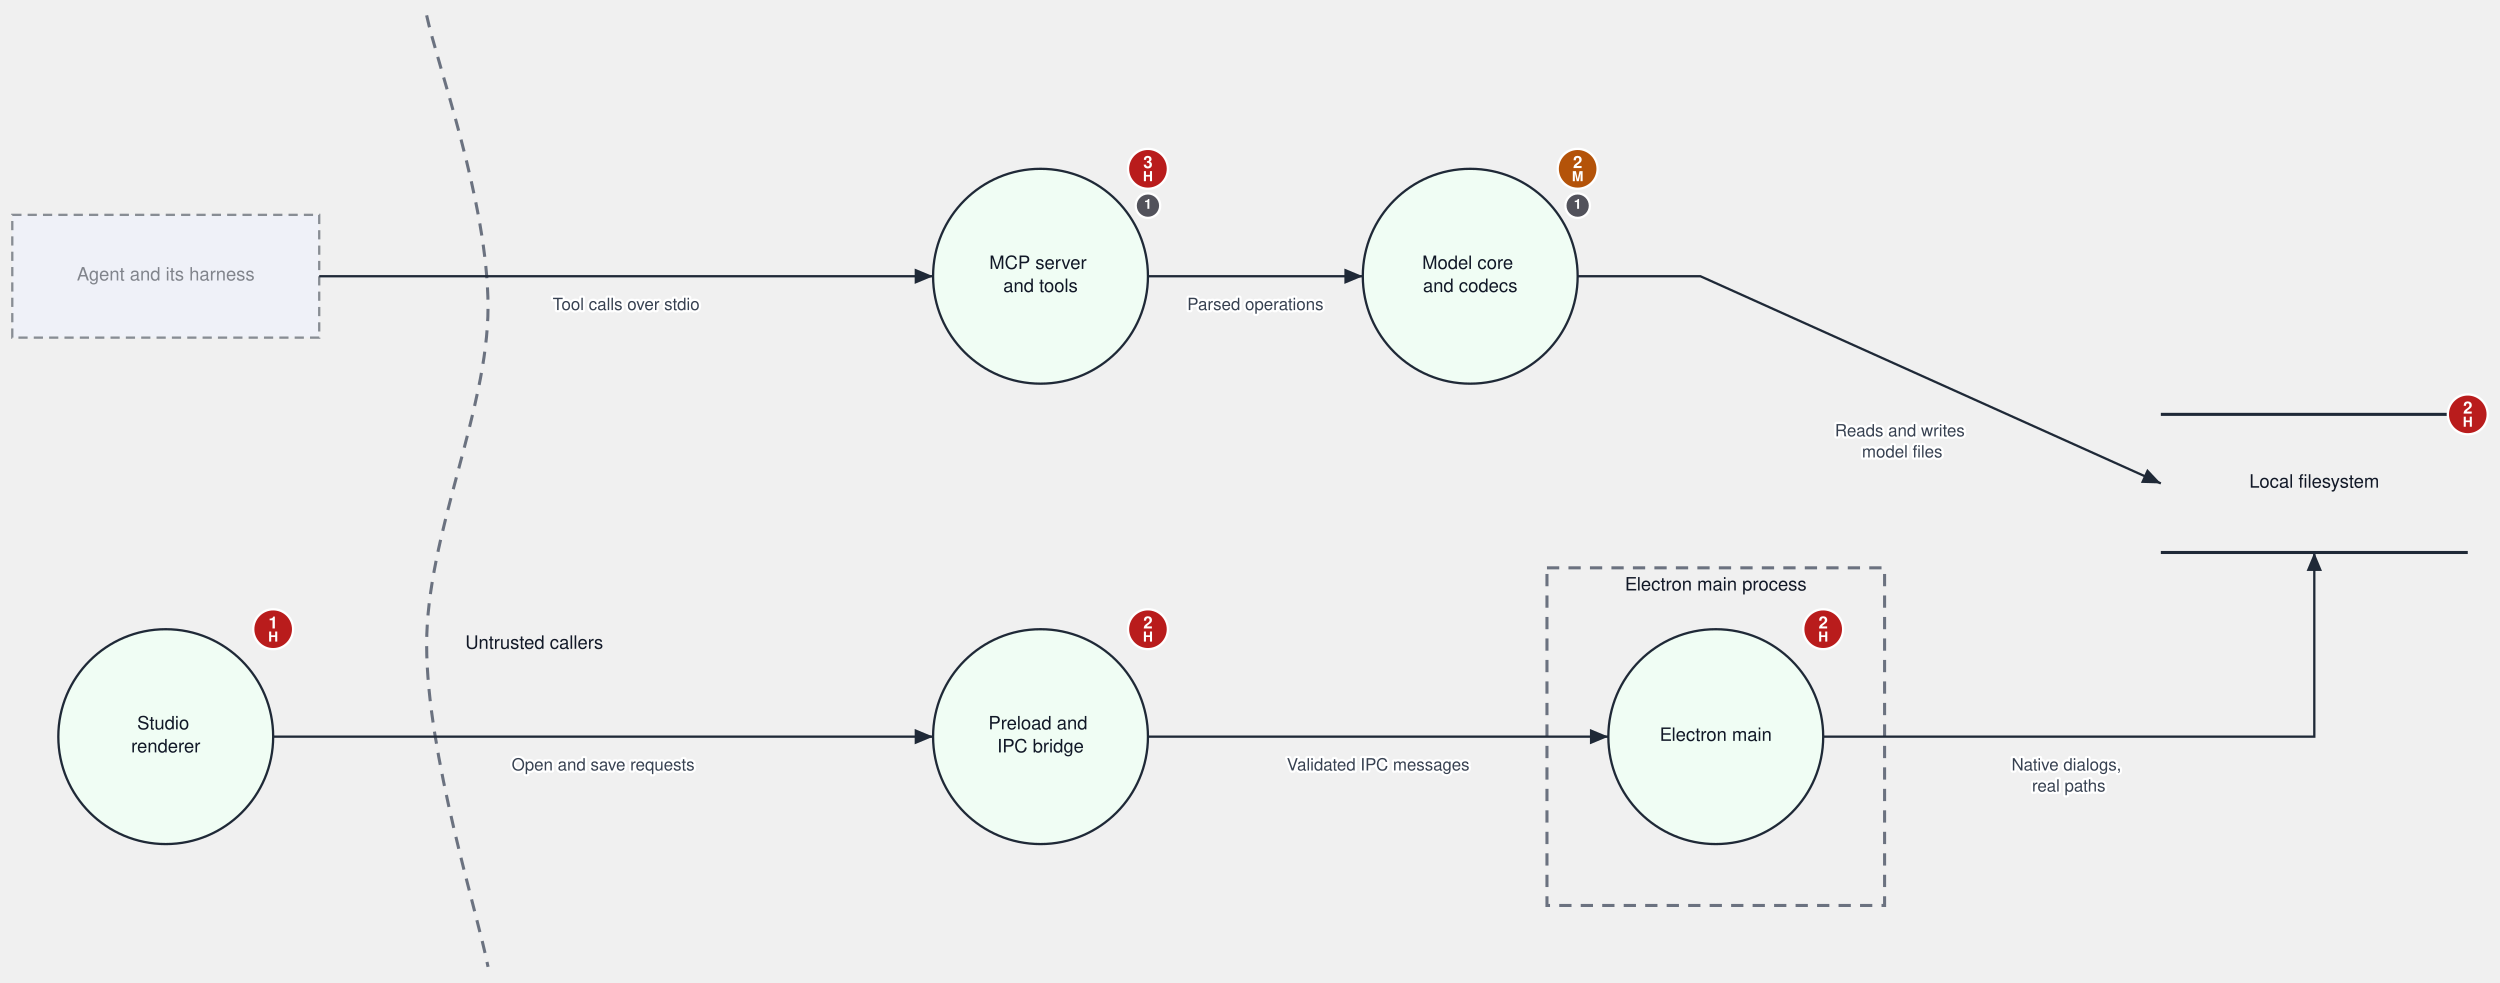
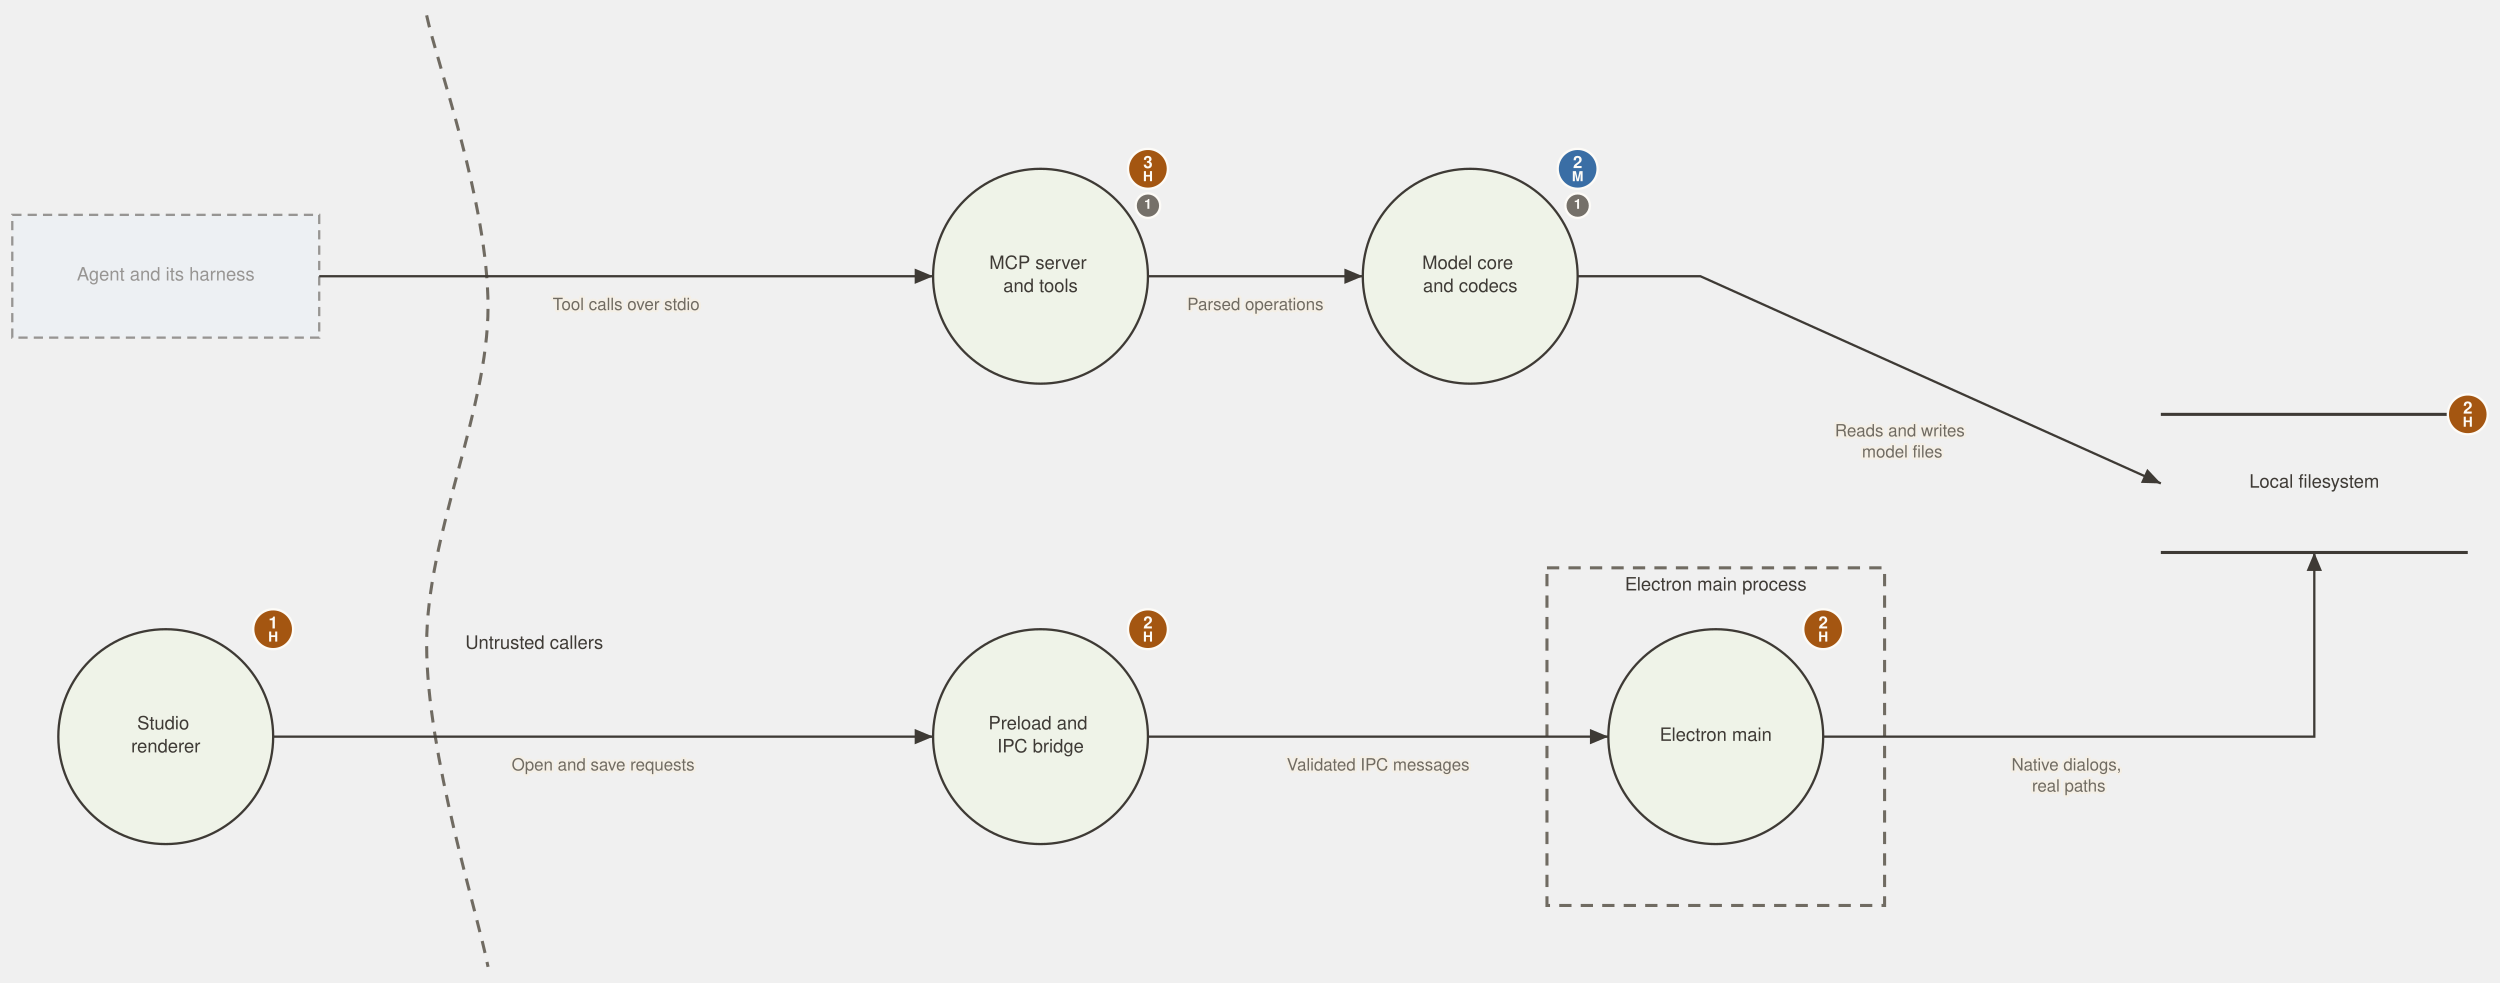
<svg xmlns="http://www.w3.org/2000/svg" viewBox="22 50 1629 640" width="1629" height="640">
  <style>.pn-element {
  font-family: 'Helvetica Neue', Helvetica, Arial, sans-serif;
}
.pn-shape {
-   fill: #ffffff;
-   stroke: #1f2937;
+   fill: #FAF8F5;
+   stroke: #3E3A35;
  stroke-width: 1.5;
}
.pn-actor {
-   fill: #eef2ff;
+   fill: #EAEFF6;
}
.pn-process {
-   fill: #f0fdf4;
+   fill: #EFF3E8;
}
.pn-store {
  fill: none;
  stroke-width: 2;
}
.pn-boundary-box,
.pn-boundary-curve {
  fill: none;
-   stroke: #6b7280;
+   stroke: #706B62;
  stroke-width: 2;
  stroke-dasharray: 8 6;
}
.pn-out-of-scope {
  opacity: 0.5;
}
.pn-out-of-scope .pn-shape {
  stroke-dasharray: 6 4;
}
.pn-label {
-   fill: #111827;
+   fill: #3E3A35;
  font-size: 12px;
  font-weight: 500;
  text-anchor: middle;
  dominant-baseline: central;
}
.pn-note {
-   fill: #374151;
+   fill: #706B62;
  font-size: 12px;
  text-anchor: middle;
  dominant-baseline: central;
}
.pn-flow {
  fill: none;
}
.pn-flow-arrow {
-   fill: #1f2937;
+   fill: #3E3A35;
  stroke: none;
}
.pn-flow-label {
-   fill: #374151;
+   fill: #706B62;
  font-size: 11px;
  text-anchor: middle;
  dominant-baseline: central;
  paint-order: stroke;
-   stroke: #ffffff;
+   stroke: #F4EFE6;
  stroke-width: 3;
  stroke-linejoin: round;
}
.pn-badge {
-   stroke: #ffffff;
+   stroke: #FDFBF7;
  stroke-width: 1.5;
}
.pn-badge-count {
-   fill: #ffffff;
+   fill: #FDFBF7;
  stroke: none;
  font-weight: 600;
  text-anchor: middle;
  dominant-baseline: central;
}
.pn-badge-primary .pn-badge-count {
  font-size: 11px;
}
.pn-badge-secondary .pn-badge-count {
  font-size: 9px;
}
.pn-badge-mark {
-   fill: #ffffff;
+   fill: #FDFBF7;
  stroke: none;
  font-size: 9px;
  font-weight: 700;
  text-anchor: middle;
  dominant-baseline: central;
}
.pn-tone-critical {
-   fill: #7f1d1d;
+   fill: #BA2D0B;
}
.pn-tone-high {
-   fill: #b91c1c;
+   fill: #A45611;
}
.pn-tone-medium {
-   fill: #b45309;
+   fill: #3A6EA5;
}
.pn-tone-low {
-   fill: #1d4ed8;
+   fill: #4A5D23;
}
.pn-tone-neutral {
-   fill: #52525b;
+   fill: #757069;
}
</style>
  <g transform="translate(298, 58)">
    <g class="pn-element">
      <path class="pn-shape pn-boundary-curve" d="M 2 2 C 8.667 33.667 42 123.667 42 192 C 42 260.333 2 340.333 2 412 C 2 483.667 35.333 587 42 622" />
      <text class="pn-label" x="72.1" y="412">
        <tspan x="72.1" dy="0">Untrusted callers</tspan>
      </text>
    </g>
  </g>
  <g transform="translate(1030, 420)">
    <g class="pn-element">
      <rect class="pn-shape pn-boundary-box" width="220" height="220" />
      <text class="pn-label" x="110" y="12">
        <tspan x="110" dy="0">Electron main process</tspan>
      </text>
    </g>
  </g>
  <g transform="translate(30, 190)">
    <g class="pn-element pn-out-of-scope">
      <rect class="pn-shape pn-actor" width="200" height="80" />
      <text class="pn-label" x="100" y="40">
        <tspan x="100" dy="0">Agent and its harness</tspan>
      </text>
    </g>
  </g>
  <g transform="translate(60, 460)">
    <g class="pn-element">
      <circle class="pn-shape pn-process" cx="70" cy="70" r="70" />
      <text class="pn-label" x="70" y="62.5">
        <tspan x="70" dy="0">Studio</tspan>
        <tspan x="70" dy="15">renderer</tspan>
      </text>
      <g class="pn-badge" transform="translate(140, 0)">
        <g class="pn-badge-primary">
          <circle class="pn-tone-high" r="13" />
          <text class="pn-badge-count" y="-3">1</text>
          <text class="pn-badge-mark" y="6">H</text>
        </g>
      </g>
    </g>
  </g>
  <g transform="translate(630, 160)">
    <g class="pn-element">
      <circle class="pn-shape pn-process" cx="70" cy="70" r="70" />
      <text class="pn-label" x="70" y="62.5">
        <tspan x="70" dy="0">MCP server</tspan>
        <tspan x="70" dy="15">and tools</tspan>
      </text>
      <g class="pn-badge" transform="translate(140, 0)">
        <g class="pn-badge-primary">
          <circle class="pn-tone-high" r="13" />
          <text class="pn-badge-count" y="-3">3</text>
          <text class="pn-badge-mark" y="6">H</text>
        </g>
        <g class="pn-badge-secondary" transform="translate(0, 24)">
          <circle class="pn-tone-neutral" r="8" />
          <text class="pn-badge-count">1</text>
        </g>
      </g>
    </g>
  </g>
  <g transform="translate(910, 160)">
    <g class="pn-element">
      <circle class="pn-shape pn-process" cx="70" cy="70" r="70" />
      <text class="pn-label" x="70" y="62.5">
        <tspan x="70" dy="0">Model core</tspan>
        <tspan x="70" dy="15">and codecs</tspan>
      </text>
      <g class="pn-badge" transform="translate(140, 0)">
        <g class="pn-badge-primary">
          <circle class="pn-tone-medium" r="13" />
          <text class="pn-badge-count" y="-3">2</text>
          <text class="pn-badge-mark" y="6">M</text>
        </g>
        <g class="pn-badge-secondary" transform="translate(0, 24)">
          <circle class="pn-tone-neutral" r="8" />
          <text class="pn-badge-count">1</text>
        </g>
      </g>
    </g>
  </g>
  <g transform="translate(630, 460)">
    <g class="pn-element">
      <circle class="pn-shape pn-process" cx="70" cy="70" r="70" />
      <text class="pn-label" x="70" y="62.5">
        <tspan x="70" dy="0">Preload and</tspan>
        <tspan x="70" dy="15">IPC bridge</tspan>
      </text>
      <g class="pn-badge" transform="translate(140, 0)">
        <g class="pn-badge-primary">
          <circle class="pn-tone-high" r="13" />
          <text class="pn-badge-count" y="-3">2</text>
          <text class="pn-badge-mark" y="6">H</text>
        </g>
      </g>
    </g>
  </g>
  <g transform="translate(1070, 460)">
    <g class="pn-element">
      <circle class="pn-shape pn-process" cx="70" cy="70" r="70" />
      <text class="pn-label" x="70" y="70">
        <tspan x="70" dy="0">Electron main</tspan>
      </text>
      <g class="pn-badge" transform="translate(140, 0)">
        <g class="pn-badge-primary">
          <circle class="pn-tone-high" r="13" />
          <text class="pn-badge-count" y="-3">2</text>
          <text class="pn-badge-mark" y="6">H</text>
        </g>
      </g>
    </g>
  </g>
  <g transform="translate(1430, 320)">
    <g class="pn-element">
      <line class="pn-shape pn-store" x1="0" y1="0" x2="200" y2="0" />
      <line class="pn-shape pn-store" x1="0" y1="90" x2="200" y2="90" />
      <text class="pn-label" x="100" y="45">
        <tspan x="100" dy="0">Local filesystem</tspan>
      </text>
      <g class="pn-badge" transform="translate(200, 0)">
        <g class="pn-badge-primary">
          <circle class="pn-tone-high" r="13" />
          <text class="pn-badge-count" y="-3">2</text>
          <text class="pn-badge-mark" y="6">H</text>
        </g>
      </g>
    </g>
  </g>
  <g class="pn-element">
    <path class="pn-shape pn-flow" d="M 230 230 L 630 230" />
    <path class="pn-flow-arrow" d="M 630 230 L 618 235 L 618 225 Z" />
    <text class="pn-flow-label" x="430" y="249.5">
      <tspan x="430" dy="0">Tool calls over stdio</tspan>
    </text>
  </g>
  <g class="pn-element">
    <path class="pn-shape pn-flow" d="M 770 230 L 910 230" />
    <path class="pn-flow-arrow" d="M 910 230 L 898 235 L 898 225 Z" />
    <text class="pn-flow-label" x="840" y="249.5">
      <tspan x="840" dy="0">Parsed operations</tspan>
    </text>
  </g>
  <g class="pn-element">
    <path class="pn-shape pn-flow" d="M 1050 230 L 1130 230 L 1430 365" />
    <path class="pn-flow-arrow" d="M 1430 365 L 1417.005 364.635 L 1421.109 355.516 Z" />
    <text class="pn-flow-label" x="1261.473" y="331.795">
      <tspan x="1261.473" dy="0">Reads and writes</tspan>
      <tspan x="1261.473" dy="13.75">model files</tspan>
    </text>
  </g>
  <g class="pn-element">
    <path class="pn-shape pn-flow" d="M 200 530 L 630 530" />
    <path class="pn-flow-arrow" d="M 630 530 L 618 535 L 618 525 Z" />
    <text class="pn-flow-label" x="415" y="549.5">
      <tspan x="415" dy="0">Open and save requests</tspan>
    </text>
  </g>
  <g class="pn-element">
    <path class="pn-shape pn-flow" d="M 770 530 L 1070 530" />
    <path class="pn-flow-arrow" d="M 1070 530 L 1058 535 L 1058 525 Z" />
    <text class="pn-flow-label" x="920" y="549.5">
      <tspan x="920" dy="0">Validated IPC messages</tspan>
    </text>
  </g>
  <g class="pn-element">
    <path class="pn-shape pn-flow" d="M 1210 530 L 1530 530 L 1530 410" />
    <path class="pn-flow-arrow" d="M 1530 410 L 1535 422 L 1525 422 Z" />
    <text class="pn-flow-label" x="1370" y="549.5">
      <tspan x="1370" dy="0">Native dialogs,</tspan>
      <tspan x="1370" dy="13.75">real paths</tspan>
    </text>
  </g>
</svg>
